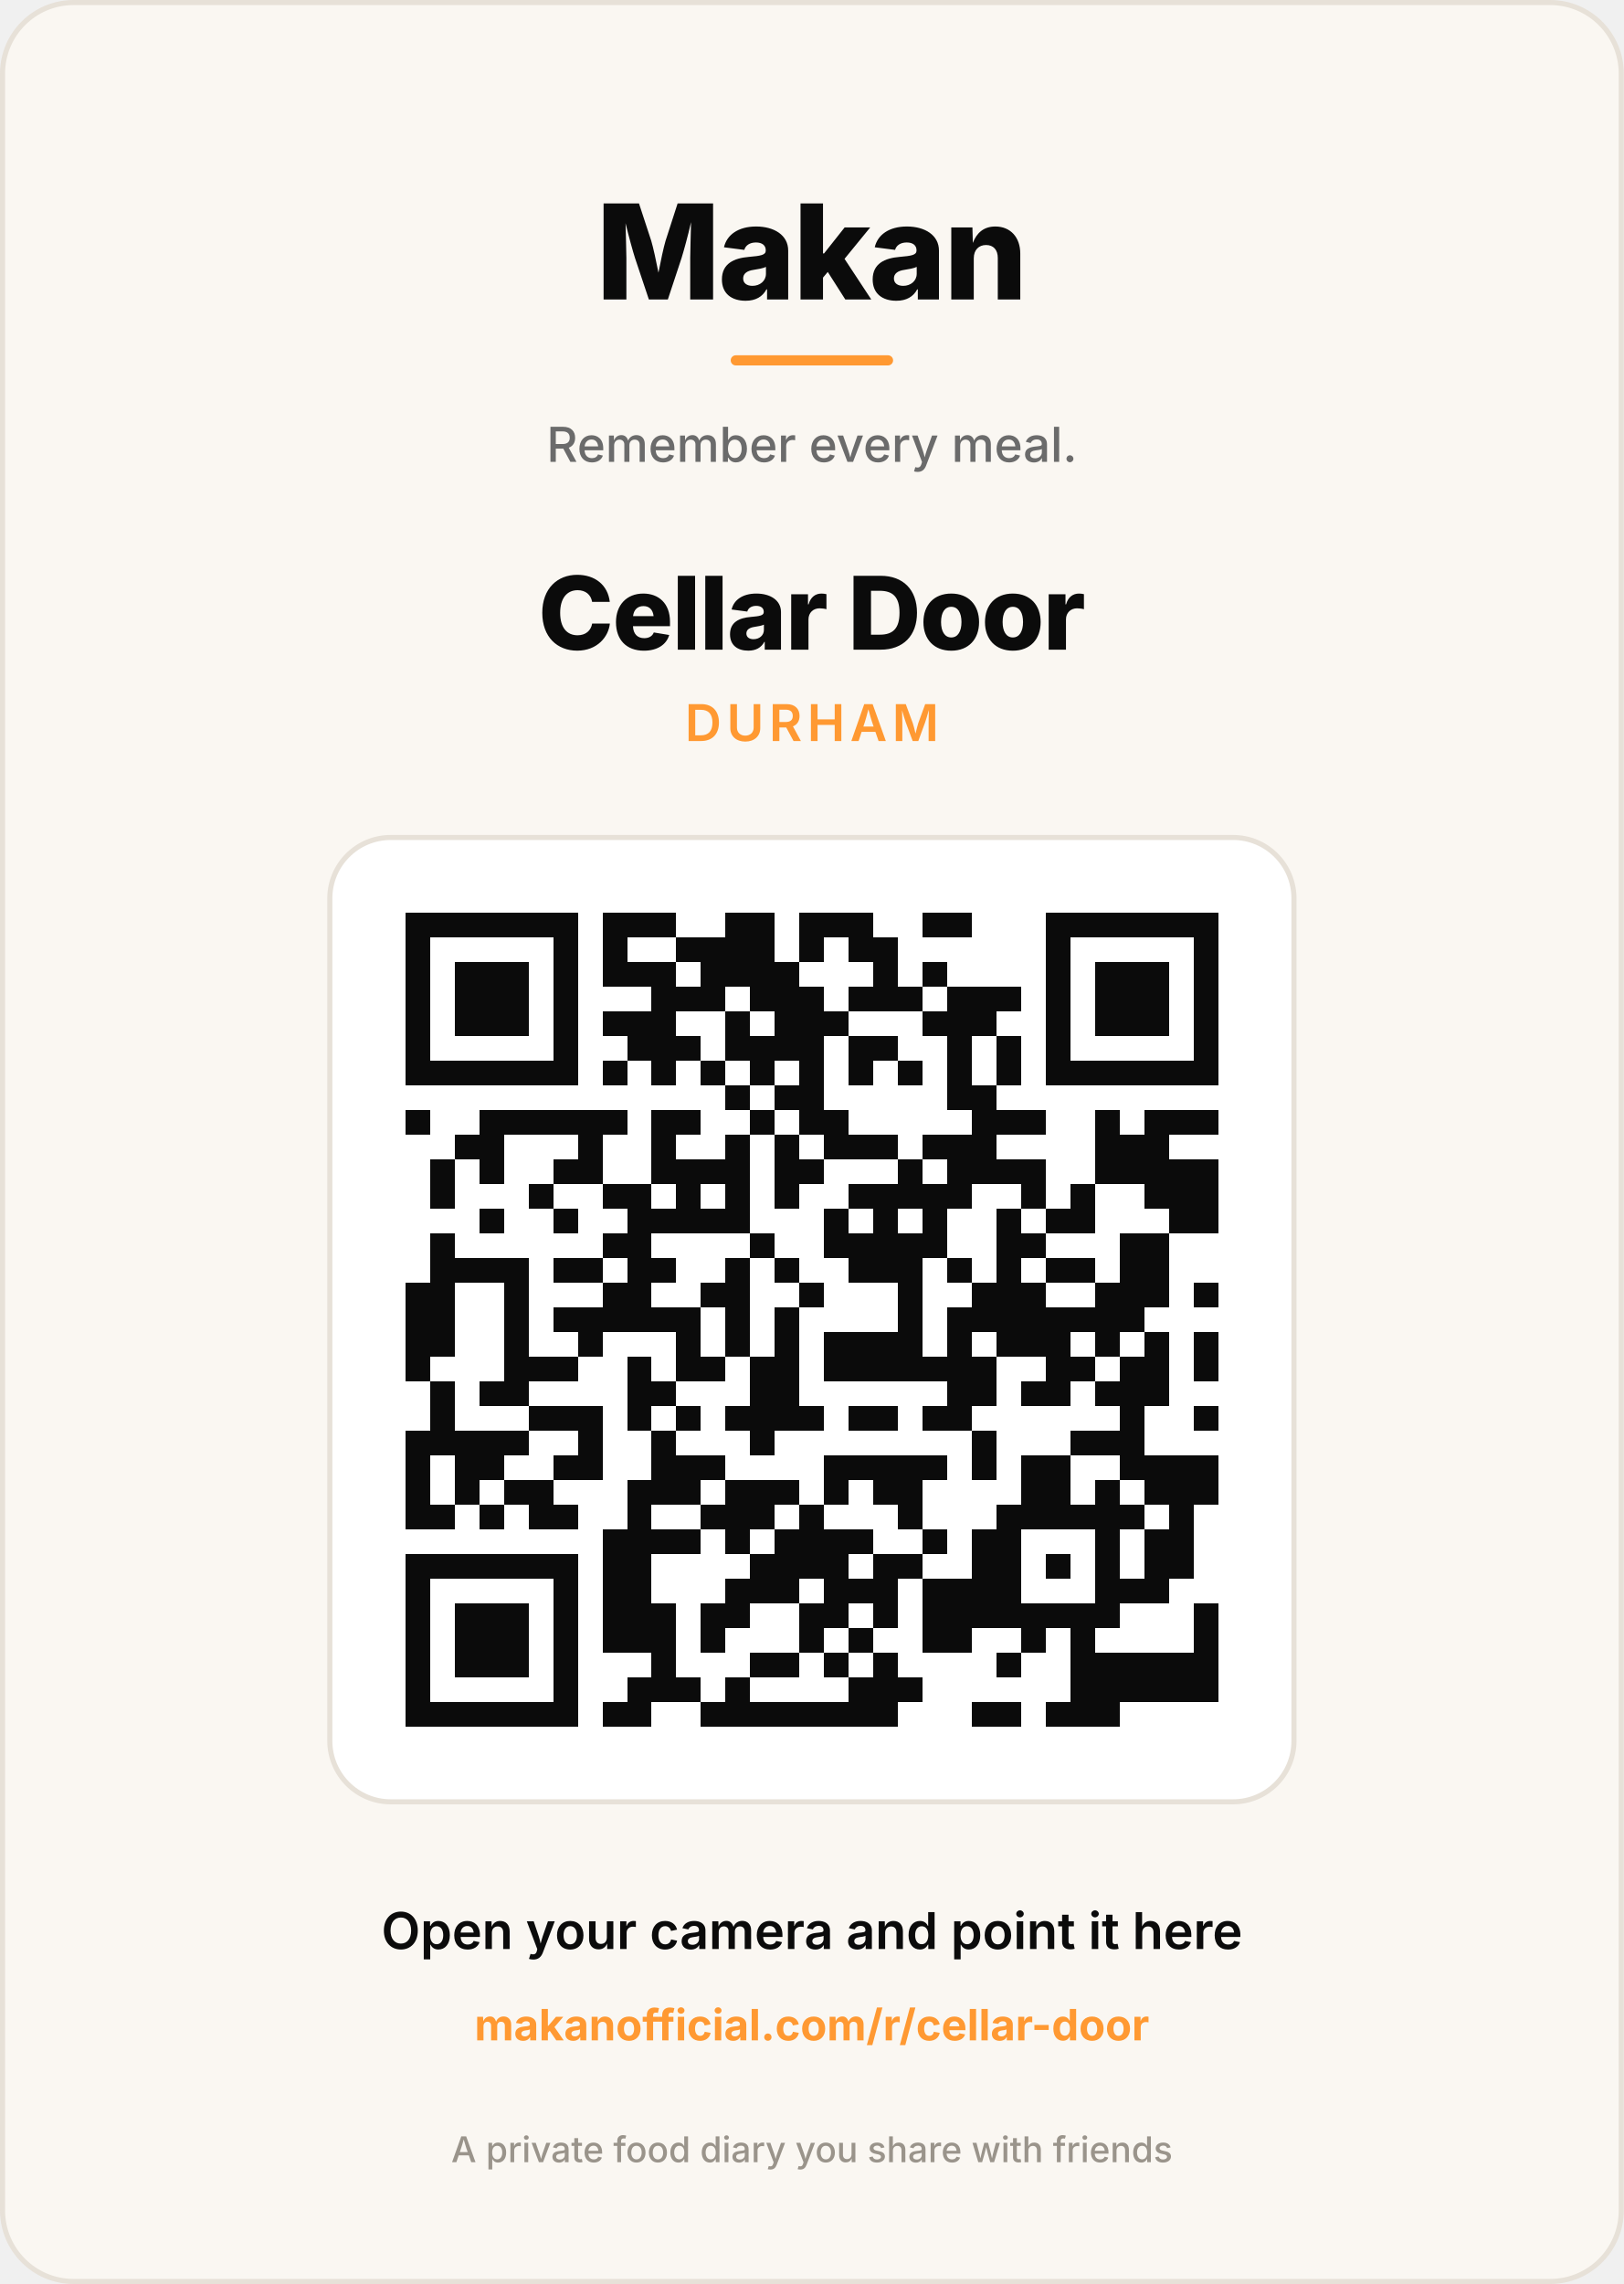
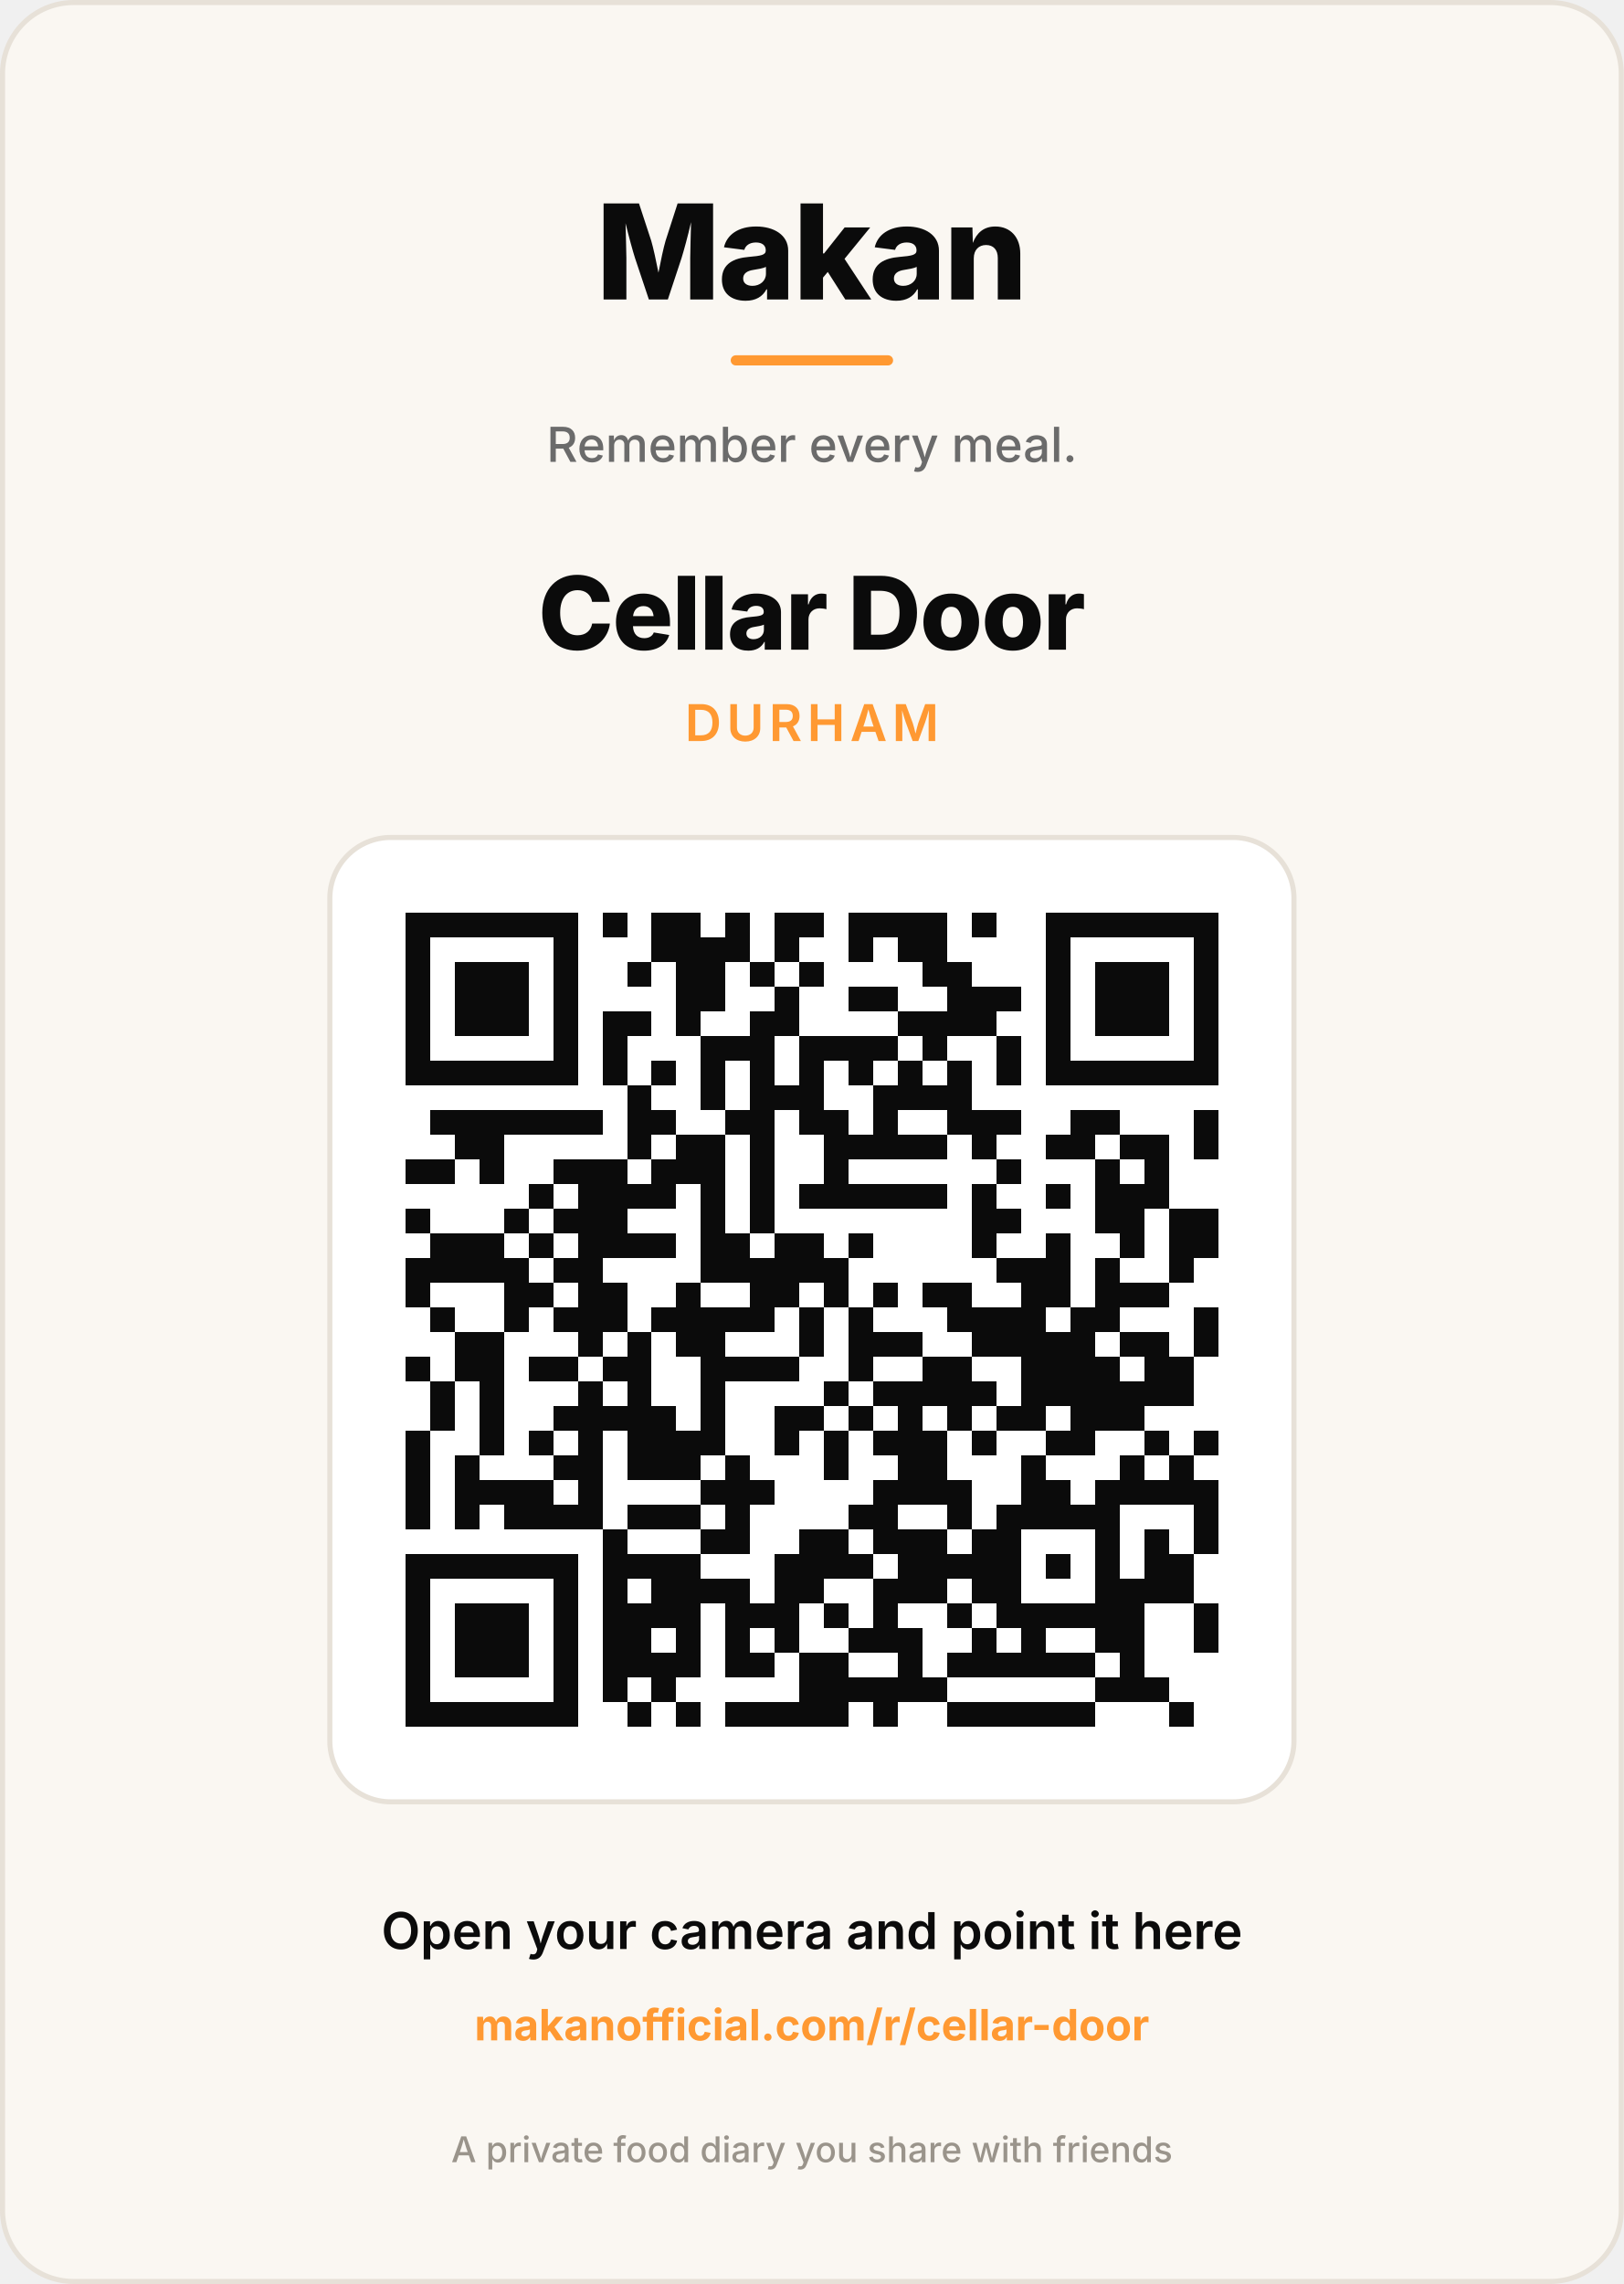
<svg xmlns="http://www.w3.org/2000/svg" width="640" height="900" viewBox="0 0 640 900">
  <rect x="1" y="1" width="638" height="898" rx="28" fill="#FAF7F2" stroke="#E7E1D8" stroke-width="2" />
  <text x="320" y="118" text-anchor="middle" font-family="Plus Jakarta Sans, system-ui, -apple-system, Segoe UI, sans-serif" font-size="52" font-weight="800" letter-spacing="-1" fill="#0B0B0B">Makan</text>
  <rect x="288" y="140" width="64" height="4" rx="2" fill="#FF9932" />
  <text x="320" y="182" text-anchor="middle" font-family="Plus Jakarta Sans, system-ui, -apple-system, Segoe UI, sans-serif" font-size="19" font-weight="500" fill="#6B6B6B">Remember every meal.</text>
  <text x="320" y="256" text-anchor="middle" font-family="Plus Jakarta Sans, system-ui, -apple-system, Segoe UI, sans-serif" font-size="40" font-weight="800" letter-spacing="-0.5" fill="#0B0B0B">Cellar Door</text>
  <text x="320" y="292" text-anchor="middle" font-family="Plus Jakarta Sans, system-ui, -apple-system, Segoe UI, sans-serif" font-size="20" font-weight="600" letter-spacing="2" fill="#FF9932">DURHAM</text>
  <rect x="130" y="330" width="380" height="380" rx="24" fill="#FFFFFF" stroke="#E7E1D8" stroke-width="2" />
  <svg x="150" y="350" width="340" height="340" viewBox="0 0 35 35" shape-rendering="crispEdges">
    <path fill="#FFFFFF" d="M0 0h35v35H0z" />
-     <path stroke="#0B0B0B" d="M1 1.5h7m1 0h3m2 0h2m1 0h3m2 0h2m3 0h7M1 2.5h1m5 0h1m1 0h1m2 0h4m1 0h1m1 0h2m6 0h1m5 0h1M1 3.5h1m1 0h3m1 0h1m1 0h3m1 0h4m3 0h1m1 0h1m4 0h1m1 0h3m1 0h1M1 4.5h1m1 0h3m1 0h1m3 0h3m1 0h3m1 0h3m1 0h3m1 0h1m1 0h3m1 0h1M1 5.5h1m1 0h3m1 0h1m1 0h3m2 0h1m1 0h3m3 0h3m2 0h1m1 0h3m1 0h1M1 6.5h1m5 0h1m2 0h3m1 0h4m1 0h2m2 0h1m1 0h1m1 0h1m5 0h1M1 7.5h7m1 0h1m1 0h1m1 0h1m1 0h1m1 0h1m1 0h1m1 0h1m1 0h1m1 0h1m1 0h7M14 8.5h1m1 0h2m5 0h2M1 9.5h1m2 0h6m1 0h2m2 0h1m1 0h2m5 0h3m2 0h1m1 0h3M3 10.5h2m3 0h1m2 0h1m2 0h1m1 0h1m1 0h3m1 0h3m4 0h3M2 11.5h1m1 0h1m2 0h2m2 0h4m1 0h2m3 0h1m1 0h4m2 0h5M2 12.5h1m3 0h1m2 0h2m1 0h1m1 0h1m1 0h1m2 0h5m2 0h1m1 0h1m2 0h3M4 13.5h1m2 0h1m2 0h5m3 0h1m1 0h1m1 0h1m2 0h1m1 0h2m3 0h2M2 14.5h1m6 0h2m4 0h1m2 0h5m2 0h2m3 0h2M2 15.5h4m1 0h2m1 0h2m2 0h1m1 0h1m2 0h3m1 0h1m1 0h1m1 0h2m1 0h2M1 16.5h2m2 0h1m3 0h2m2 0h2m2 0h1m3 0h1m2 0h3m2 0h3m1 0h1M1 17.5h2m2 0h1m1 0h6m1 0h1m1 0h1m4 0h1m1 0h8M1 18.5h2m2 0h1m2 0h1m3 0h1m1 0h1m1 0h1m1 0h4m1 0h1m1 0h3m1 0h1m1 0h1m1 0h1M1 19.5h1m3 0h3m2 0h1m1 0h2m1 0h2m1 0h7m2 0h2m1 0h2m1 0h1M2 20.5h1m1 0h2m4 0h2m3 0h2m6 0h2m1 0h2m1 0h3M2 21.5h1m3 0h3m1 0h1m1 0h1m1 0h4m1 0h2m1 0h2m6 0h1m2 0h1M1 22.5h5m2 0h1m2 0h1m3 0h1m8 0h1m3 0h3M1 23.5h1m1 0h2m2 0h2m2 0h3m4 0h5m1 0h1m1 0h2m2 0h4M1 24.5h1m1 0h1m1 0h2m3 0h3m1 0h3m1 0h1m1 0h2m4 0h2m1 0h1m1 0h3M1 25.5h2m1 0h1m1 0h2m2 0h1m2 0h3m1 0h1m3 0h1m3 0h6m1 0h1M9 26.5h4m1 0h1m1 0h4m2 0h1m1 0h2m3 0h1m1 0h2M1 27.5h7m1 0h2m4 0h4m1 0h2m2 0h2m1 0h1m1 0h1m1 0h2M1 28.5h1m5 0h1m1 0h2m3 0h3m1 0h3m1 0h4m3 0h3M1 29.5h1m1 0h3m1 0h1m1 0h3m1 0h2m2 0h2m1 0h1m1 0h8m3 0h1M1 30.5h1m1 0h3m1 0h1m1 0h3m1 0h1m3 0h1m1 0h1m2 0h2m2 0h1m1 0h1m4 0h1M1 31.5h1m1 0h3m1 0h1m3 0h1m3 0h2m1 0h1m1 0h1m4 0h1m2 0h6M1 32.5h1m5 0h1m2 0h3m1 0h1m4 0h3m6 0h6M1 33.5h7m1 0h2m2 0h8m3 0h2m1 0h3" />
+     <path stroke="#0B0B0B" d="M1 1.5h7m1 0h1m1 0h2m1 0h1m1 0h2m1 0h4m1 0h1m2 0h7M1 2.5h1m5 0h1m3 0h4m1 0h1m2 0h1m1 0h2m4 0h1m5 0h1M1 3.5h1m1 0h3m1 0h1m2 0h1m1 0h2m1 0h1m1 0h1m4 0h2m3 0h1m1 0h3m1 0h1M1 4.5h1m1 0h3m1 0h1m4 0h2m2 0h1m2 0h2m2 0h3m1 0h1m1 0h3m1 0h1M1 5.5h1m1 0h3m1 0h1m1 0h2m1 0h1m2 0h2m4 0h4m2 0h1m1 0h3m1 0h1M1 6.5h1m5 0h1m1 0h1m3 0h3m1 0h4m1 0h1m2 0h1m1 0h1m5 0h1M1 7.5h7m1 0h1m1 0h1m1 0h1m1 0h1m1 0h1m1 0h1m1 0h1m1 0h1m1 0h1m1 0h7M10 8.5h1m2 0h1m1 0h3m2 0h4M2 9.5h7m1 0h2m2 0h2m1 0h2m1 0h1m2 0h3m2 0h2m3 0h1M3 10.5h2m5 0h1m1 0h2m1 0h1m2 0h5m1 0h1m2 0h2m1 0h2m1 0h1M1 11.5h2m1 0h1m2 0h3m1 0h3m1 0h1m2 0h1m6 0h1m3 0h1m1 0h1M6 12.5h1m1 0h4m1 0h1m1 0h1m1 0h6m1 0h1m2 0h1m1 0h3M1 13.5h1m3 0h1m1 0h3m3 0h1m1 0h1m8 0h2m3 0h2m1 0h2M2 14.5h3m1 0h1m1 0h4m1 0h2m1 0h2m1 0h1m4 0h1m2 0h1m2 0h1m1 0h2M1 15.5h5m1 0h2m4 0h6m6 0h3m1 0h1m2 0h1M1 16.5h1m3 0h2m1 0h2m2 0h1m2 0h2m1 0h1m1 0h1m1 0h2m2 0h2m1 0h3M2 17.5h1m2 0h1m1 0h3m1 0h5m1 0h1m1 0h1m3 0h4m1 0h2m3 0h1M3 18.5h2m3 0h1m1 0h1m1 0h2m3 0h1m1 0h3m2 0h5m1 0h2m1 0h1M1 19.5h1m1 0h2m1 0h2m1 0h2m2 0h4m2 0h1m2 0h2m2 0h4m1 0h2M2 20.5h1m1 0h1m3 0h1m1 0h1m2 0h1m4 0h1m1 0h5m1 0h7M2 21.5h1m1 0h1m2 0h5m1 0h1m2 0h2m1 0h1m1 0h1m1 0h1m1 0h2m1 0h3M1 22.5h1m2 0h1m1 0h1m1 0h1m1 0h4m2 0h1m1 0h1m1 0h3m1 0h1m2 0h2m2 0h1m1 0h1M1 23.5h1m1 0h1m3 0h2m1 0h3m1 0h1m3 0h1m2 0h2m3 0h1m3 0h1m1 0h1M1 24.5h1m1 0h4m1 0h1m4 0h3m4 0h4m2 0h2m1 0h5M1 25.5h1m1 0h1m1 0h4m1 0h3m1 0h1m4 0h2m2 0h1m1 0h5m3 0h1M9 26.5h1m3 0h2m2 0h2m1 0h3m1 0h2m3 0h1m1 0h1m1 0h1M1 27.5h7m1 0h4m3 0h4m1 0h5m1 0h1m1 0h1m1 0h2M1 28.5h1m5 0h1m1 0h1m1 0h4m1 0h2m2 0h3m1 0h2m3 0h4M1 29.5h1m1 0h3m1 0h1m1 0h4m1 0h3m1 0h1m1 0h1m2 0h1m1 0h6m2 0h1M1 30.5h1m1 0h3m1 0h1m1 0h2m1 0h1m1 0h1m1 0h1m2 0h3m2 0h1m1 0h1m2 0h2m2 0h1M1 31.5h1m1 0h3m1 0h1m1 0h4m1 0h2m1 0h2m2 0h1m1 0h6m1 0h1M1 32.5h1m5 0h1m1 0h1m1 0h1m5 0h6m6 0h3M1 33.5h7m2 0h1m1 0h1m1 0h5m1 0h1m2 0h6m3 0h1" />
  </svg>
  <text x="320" y="768" text-anchor="middle" font-family="Plus Jakarta Sans, system-ui, -apple-system, Segoe UI, sans-serif" font-size="20" font-weight="600" fill="#0B0B0B">Open your camera and point it here</text>
  <text x="320" y="804" text-anchor="middle" font-family="Plus Jakarta Sans, system-ui, -apple-system, Segoe UI, sans-serif" font-size="17" font-weight="700" fill="#FF9932">makanofficial.com/r/cellar-door</text>
  <text x="320" y="852" text-anchor="middle" font-family="Plus Jakarta Sans, system-ui, -apple-system, Segoe UI, sans-serif" font-size="14" font-weight="500" fill="#9A948B">A private food diary you share with friends</text>
</svg>
